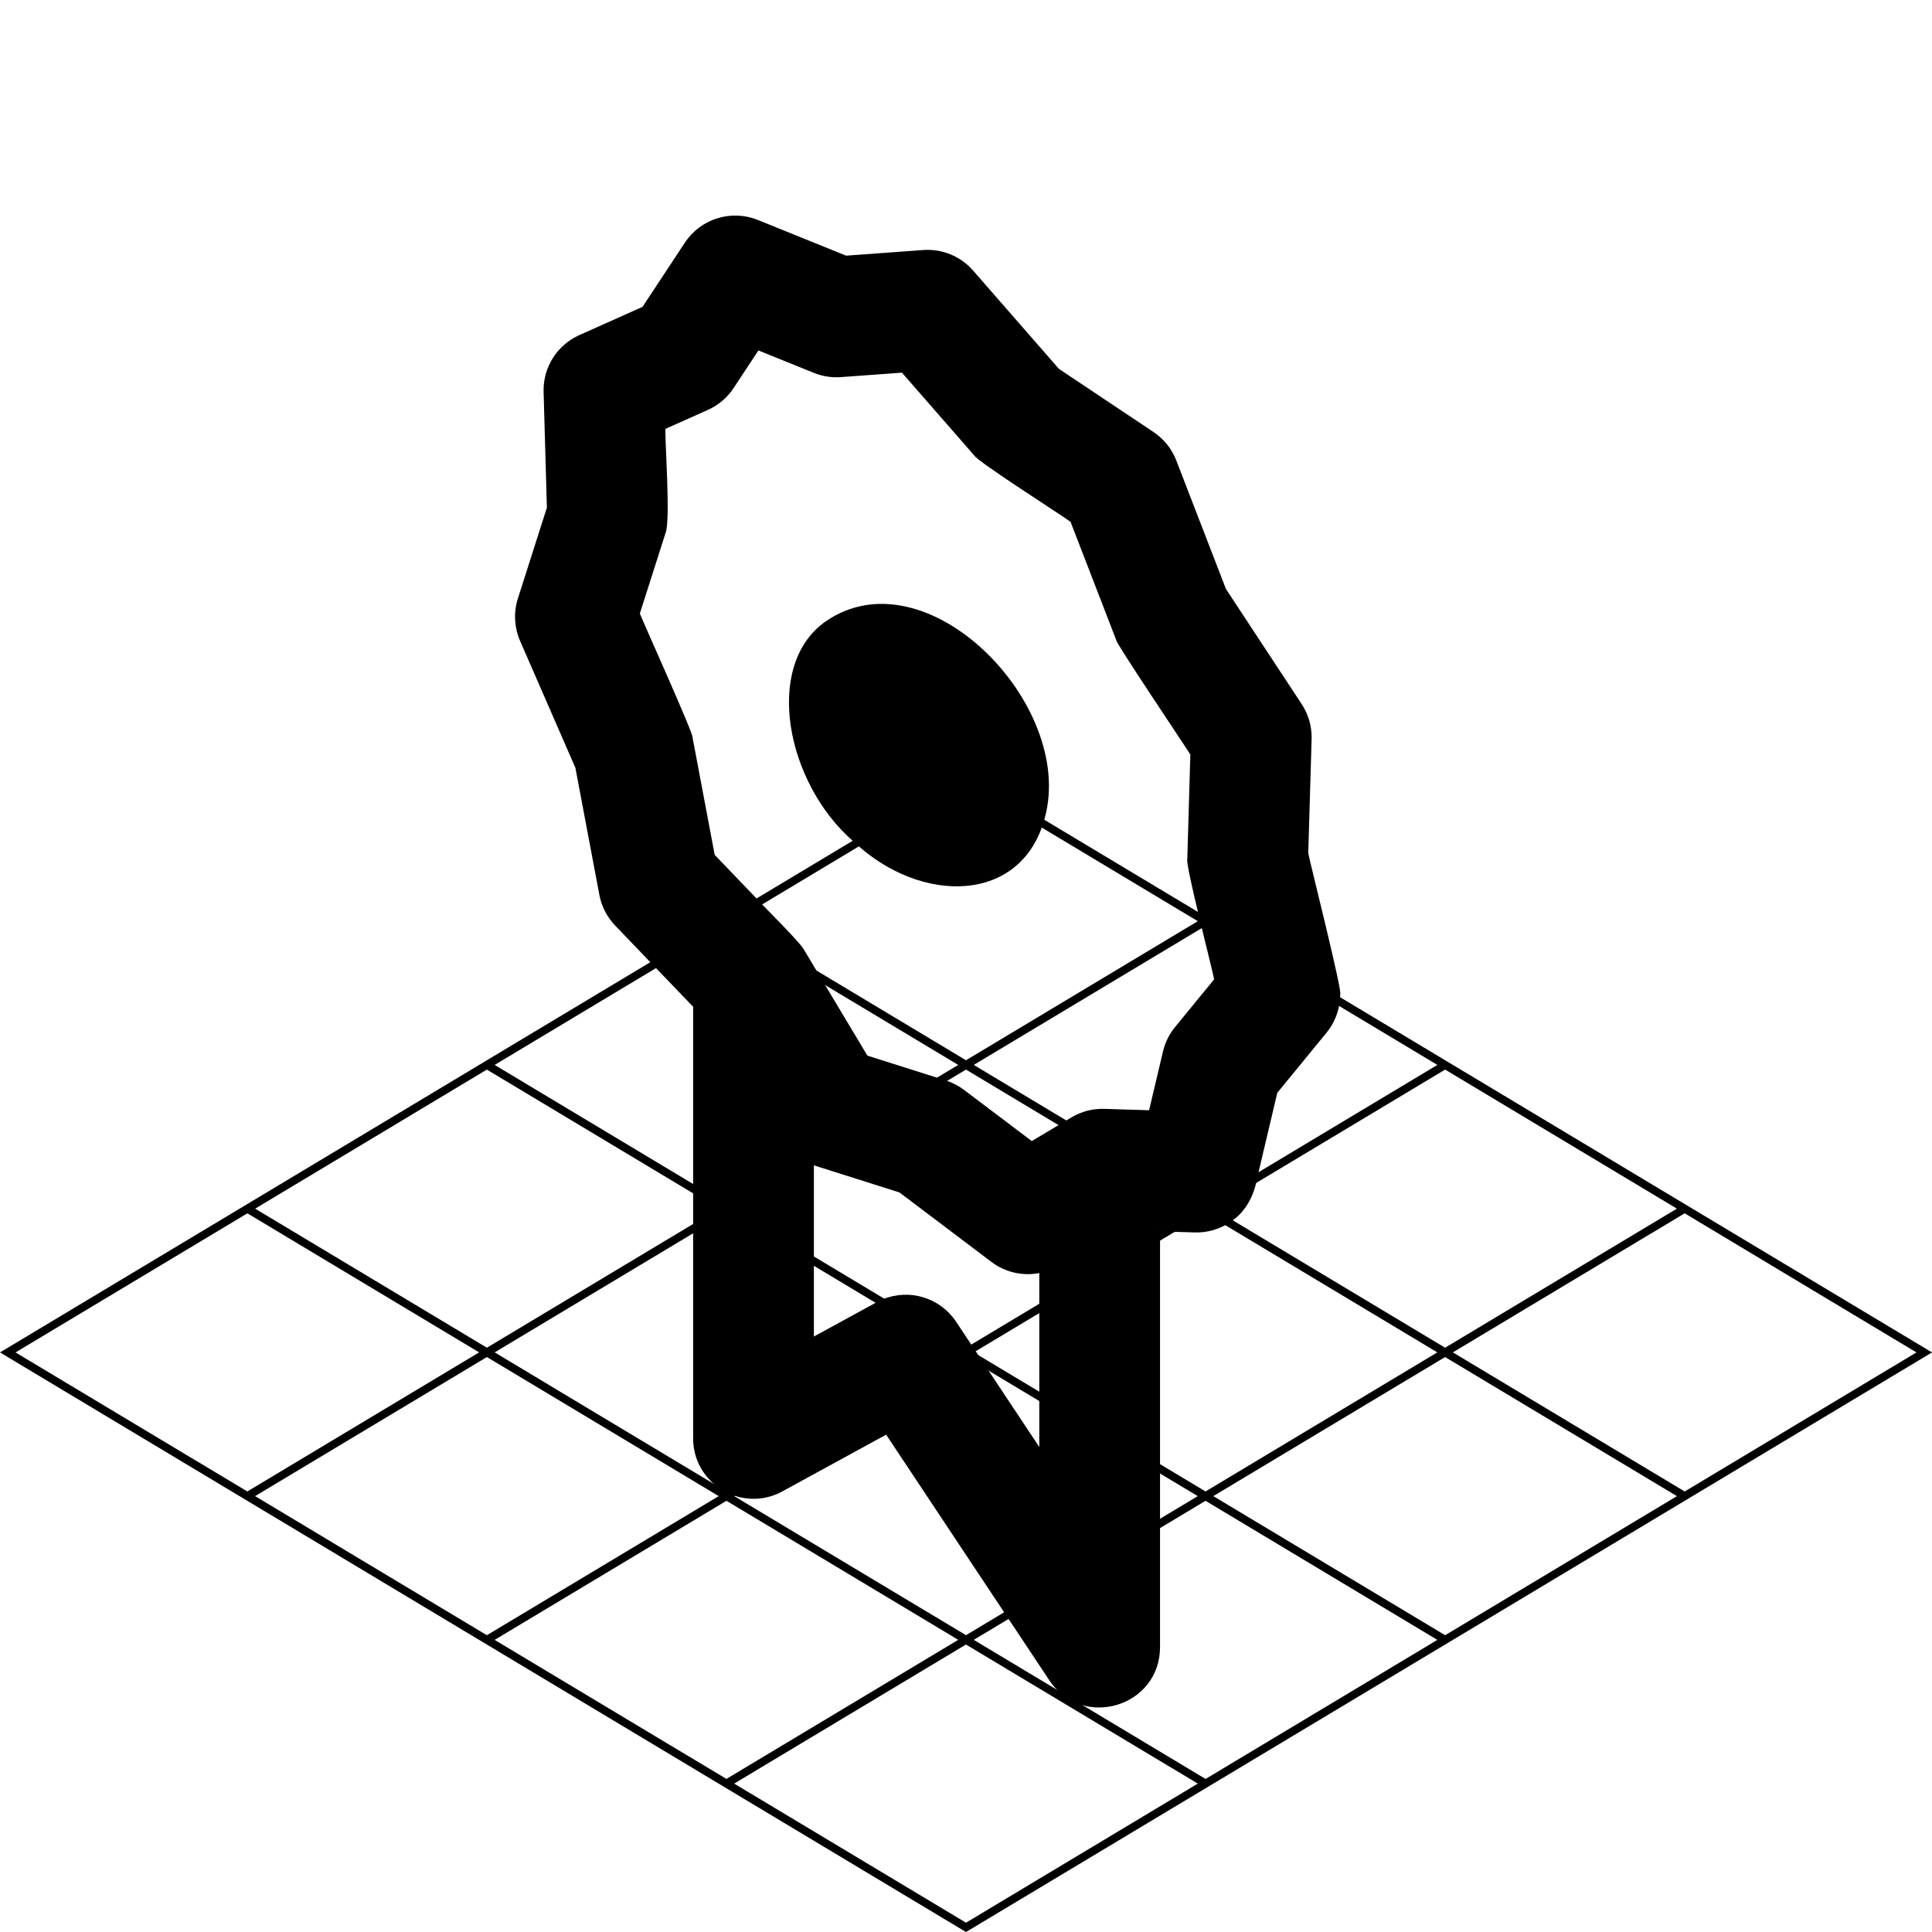
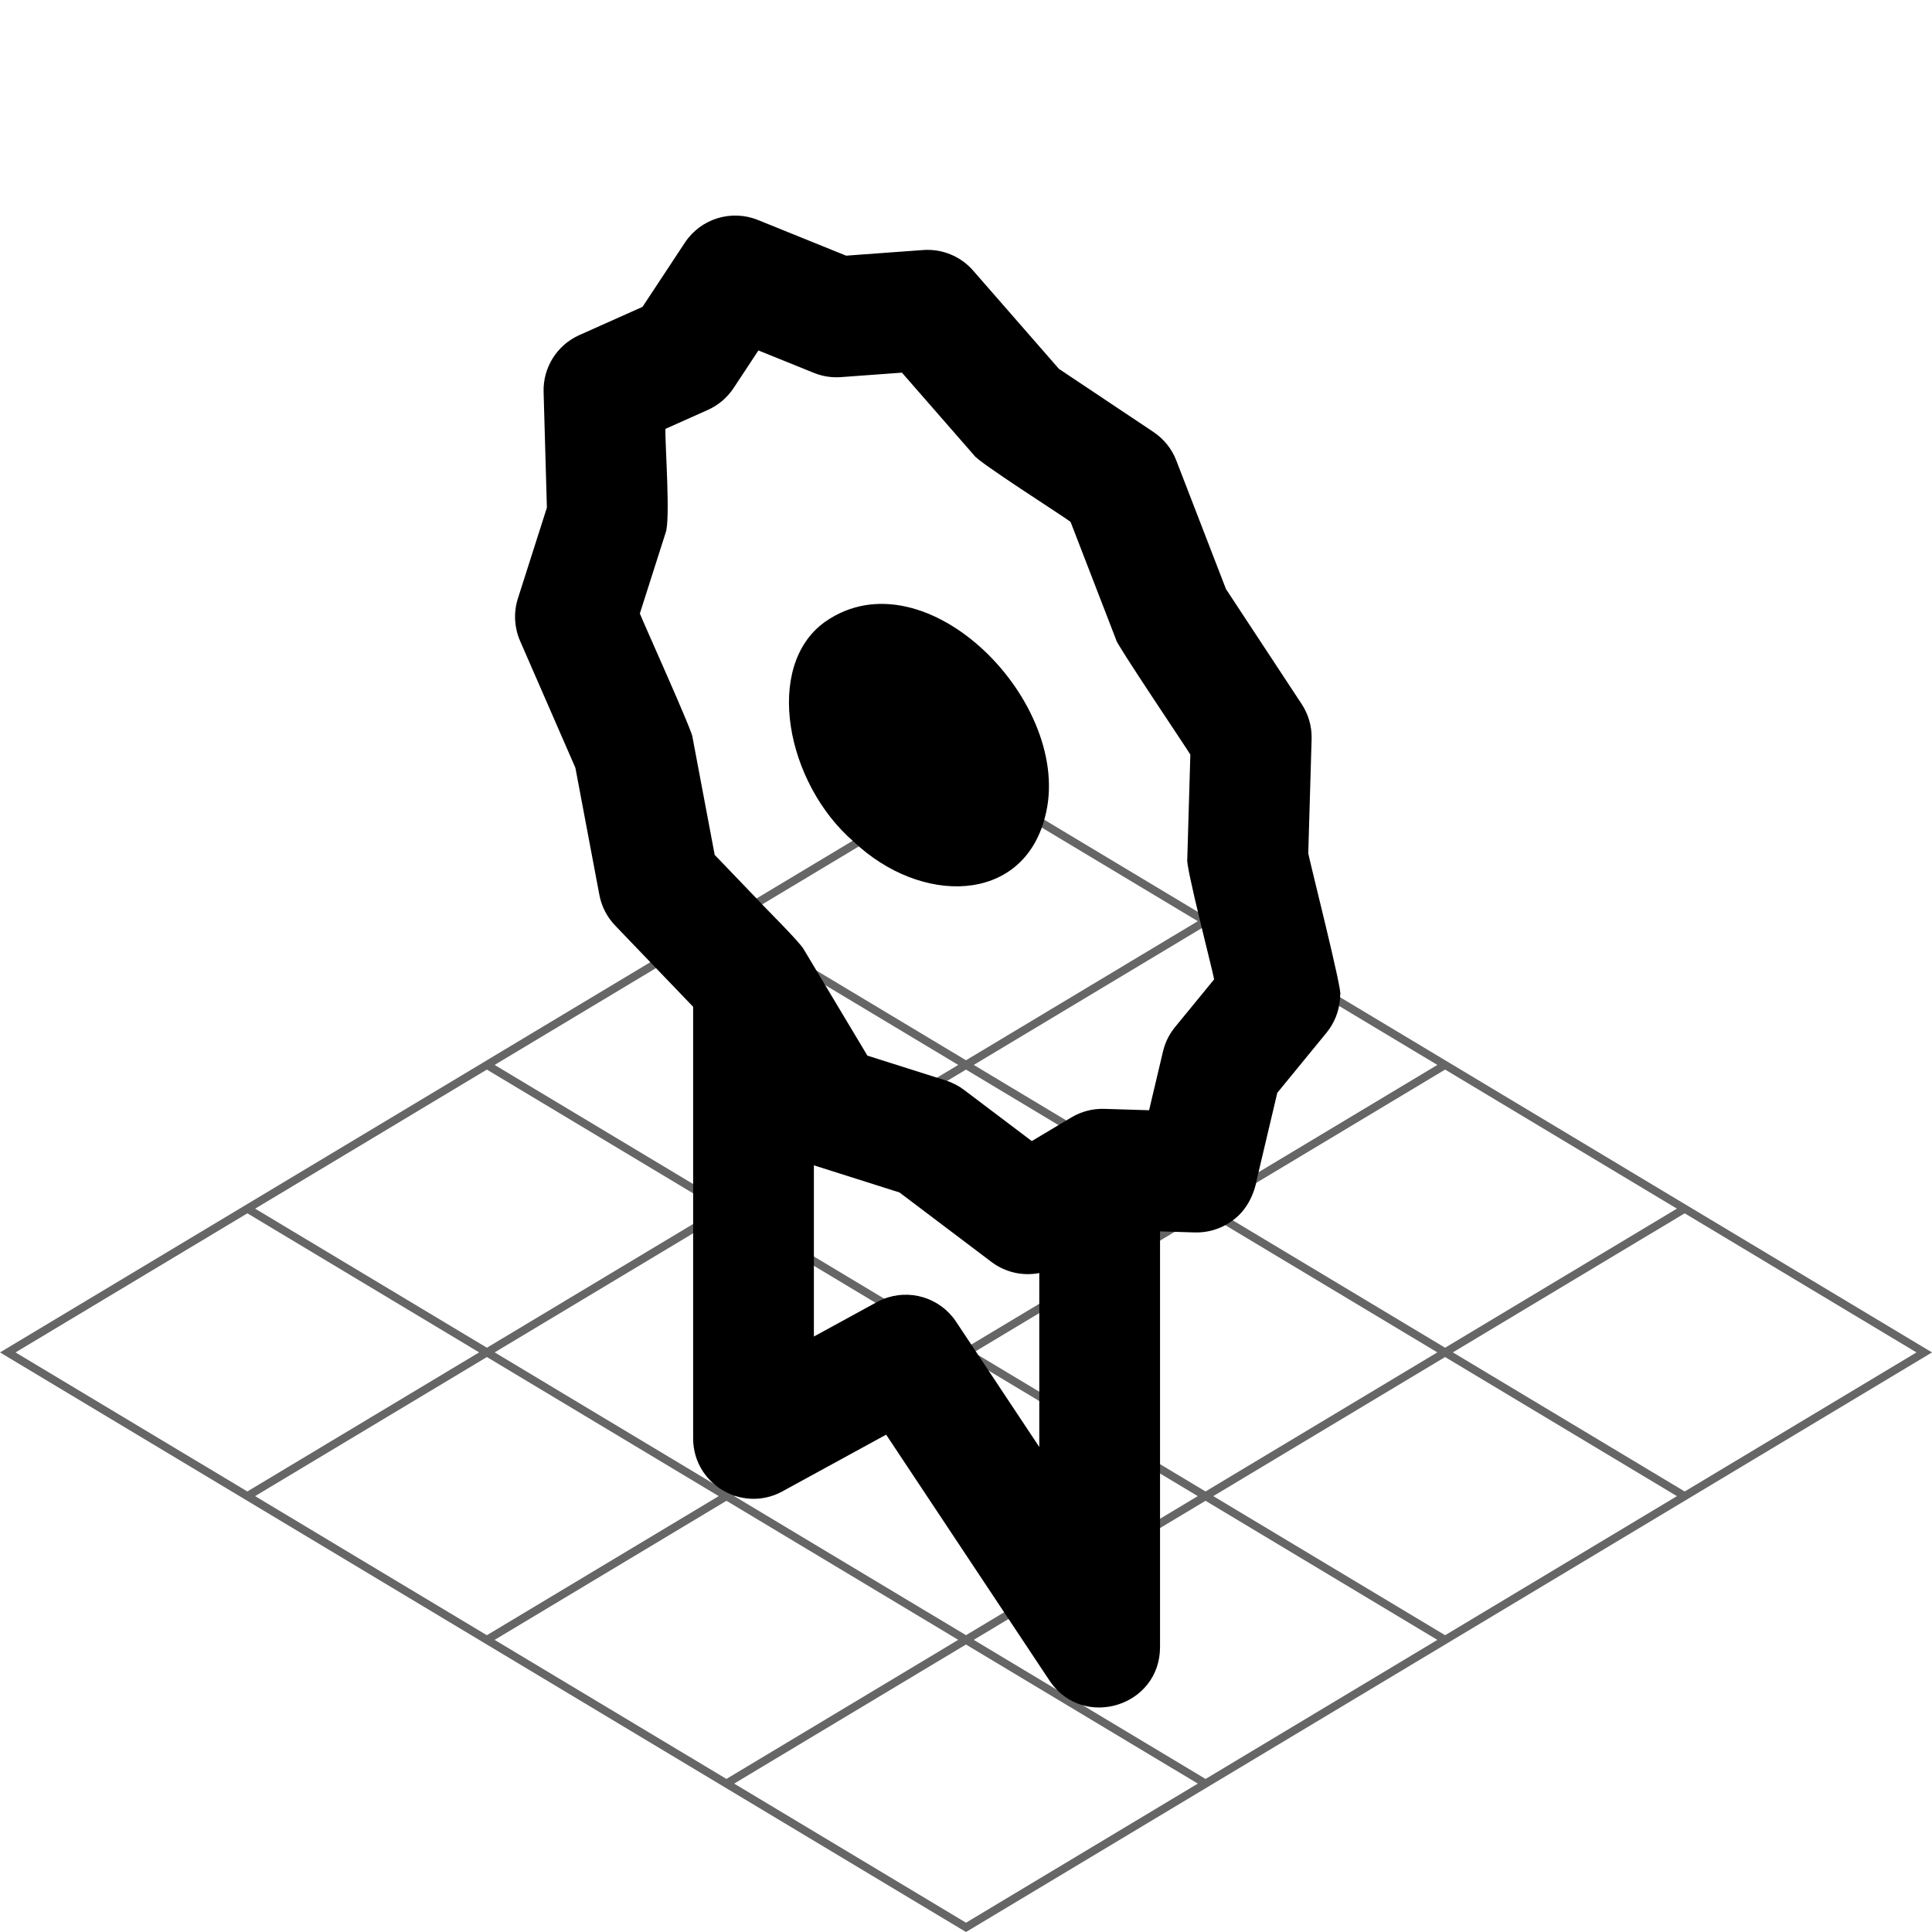
<svg xmlns="http://www.w3.org/2000/svg" version="1.1" viewBox="0 0 240 240" xml:space="preserve">
-   <path fill-rule="evenodd" clip-rule="evenodd" d="M228.982 161.39 120.256 96.152l-.256-.153L0 168.001 120 240l120-71.999-11.018-6.611zm-108.983-29.68-28.793-17.276L120 97.157l28.793 17.277-28.794 17.276zm29.76-16.697 28.791 17.275-28.794 17.277-28.792-17.275 28.795-17.277zm-59.519.001 28.793 17.276-28.793 17.275-28.792-17.276 28.792-17.275zm29.759 17.855 28.793 17.275-28.793 17.276-28.793-17.276 28.793-17.275zm29.758 17.854 28.793 17.276-28.794 17.276-28.792-17.276 28.793-17.276zm.965-.579 28.793-17.277 28.793 17.276-28.793 17.276-28.793-17.275zm-90.239-17.276 28.792 17.276-28.792 17.275-28.791-17.275 28.791-17.276zm29.758 17.855 28.793 17.276-28.792 17.276-28.793-17.276 28.792-17.276zm-.964 35.131-28.795 17.277-28.794-17.277 28.795-17.277 28.794 17.277zm.965.579 28.792 17.275-28.795 17.277-28.792-17.275 28.795-17.277zm.965-.579 28.792-17.276 28.792 17.276-28.792 17.275-28.792-17.275zm58.549.58 28.795 17.278-28.792 17.275-28.795-17.278 28.792-17.275zm.966-.58 28.794-17.276 28.796 17.277-28.794 17.277-28.796-17.278zm29.759-17.855 28.794-17.276 18.007 10.805 10.788 6.473-28.793 17.276-28.796-17.278zm-177.759-.473 28.004-16.803 28.792 17.275-28.795 17.277-28.792-17.274.791-.475zm88.482 54.039 28.795-17.277 28.796 17.277L120 238.842l-28.796-17.277z" />
+   <path fill-rule="evenodd" clip-rule="evenodd" fill-opacity="0.6" d="M228.982 161.39 120.256 96.152l-.256-.153L0 168.001 120 240l120-71.999-11.018-6.611zm-108.983-29.68-28.793-17.276L120 97.157l28.793 17.277-28.794 17.276zm29.76-16.697 28.791 17.275-28.794 17.277-28.792-17.275 28.795-17.277zm-59.519.001 28.793 17.276-28.793 17.275-28.792-17.276 28.792-17.275zm29.759 17.855 28.793 17.275-28.793 17.276-28.793-17.276 28.793-17.275zm29.758 17.854 28.793 17.276-28.794 17.276-28.792-17.276 28.793-17.276zm.965-.579 28.793-17.277 28.793 17.276-28.793 17.276-28.793-17.275zm-90.239-17.276 28.792 17.276-28.792 17.275-28.791-17.275 28.791-17.276zm29.758 17.855 28.793 17.276-28.792 17.276-28.793-17.276 28.792-17.276zm-.964 35.131-28.795 17.277-28.794-17.277 28.795-17.277 28.794 17.277zm.965.579 28.792 17.275-28.795 17.277-28.792-17.275 28.795-17.277zm.965-.579 28.792-17.276 28.792 17.276-28.792 17.275-28.792-17.275zm58.549.58 28.795 17.278-28.792 17.275-28.795-17.278 28.792-17.275zm.966-.58 28.794-17.276 28.796 17.277-28.794 17.277-28.796-17.278zm29.759-17.855 28.794-17.276 18.007 10.805 10.788 6.473-28.793 17.276-28.796-17.278zm-177.759-.473 28.004-16.803 28.792 17.275-28.795 17.277-28.792-17.274.791-.475zm88.482 54.039 28.795-17.277 28.796 17.277L120 238.842l-28.796-17.277z" />
  <path fill-rule="evenodd" clip-rule="evenodd" d="M102.477 77.255c12.53-8.797 31.139 10.238 27.322 24.302-2.81 10.769-15.414 10.892-23.748 3.002-8.414-7.261-11.224-21.821-3.574-27.304zm63.985 46.812a7.498 7.498 0 0 1-1.678 4.221l-6.114 7.465-2.377 10.055-.141.596c-.347 2.023-1.338 3.965-2.951 5.147l-.388.279a7.497 7.497 0 0 1-4.407 1.268l-4.302-.132v51.631c0 7.353-9.446 10.278-13.622 4.333-.114-.153-20.278-30.534-20.403-30.712l-12.877 7.04a7.41 7.41 0 0 1-6.421.369l-.487-.219c-2.419-1.184-4.199-3.697-4.19-6.731v-53.611l-9.688-10.092a7.496 7.496 0 0 1-1.959-3.804l-2.979-15.79-6.872-15.762a7.5 7.5 0 0 1-.308-5.154l.038-.124 3.601-11.279-.409-14.373a7.501 7.501 0 0 1 4.339-7.016l.098-.044 7.852-3.51 5.257-7.969a7.5 7.5 0 0 1 9.073-2.823l10.961 4.434 9.576-.701a7.505 7.505 0 0 1 6.197 2.548l10.661 12.213 11.751 7.847a7.5 7.5 0 0 1 2.83 3.534l6.172 15.974 9.407 14.292a7.497 7.497 0 0 1 1.234 4.203l-.003.14-.416 14.183c.101.722 4.353 17.477 3.964 17.573l-.019.501zm-37.358 34.076a7.499 7.499 0 0 1-5.941-1.38l-11.425-8.631-10.634-3.37v21.267l7.818-4.274c.091-.049.183-.097.275-.143l.486-.219a7.502 7.502 0 0 1 9.019 2.697c.203.302 2.115 3.185 2.273 3.421l8.129 12.239v-21.607zm18.387-51.436.003-.164.375-12.807c-.215-.411-9.524-14.24-9.211-14.24l-.066-.166-5.606-14.508c-.909-.7-11.588-7.489-11.979-8.263l-.11-.123-8.855-10.143-7.582.554a7.501 7.501 0 0 1-3.226-.474l-.133-.053-6.888-2.786-3.08 4.669a7.509 7.509 0 0 1-3.2 2.717l-5.269 2.355c-.073 1.746.665 11.478-.003 12.98l-.047.152-3.13 9.805c.246.704 6.715 15.028 6.544 15.391l.033.166 2.721 14.428 5.002 5.21.312.325c.727.829 5.318 5.339 5.763 6.225 1.369 2.278 6.432 10.739 7.893 13.177l9.744 3.088a7.532 7.532 0 0 1 2.255 1.165l8.422 6.362 4.927-2.944a7.502 7.502 0 0 1 4.077-1.058l5.567.171 1.727-7.302a7.495 7.495 0 0 1 1.406-2.915l.09-.111 4.857-5.932c-.174-1.059-3.598-14.246-3.333-14.951z" />
</svg>
